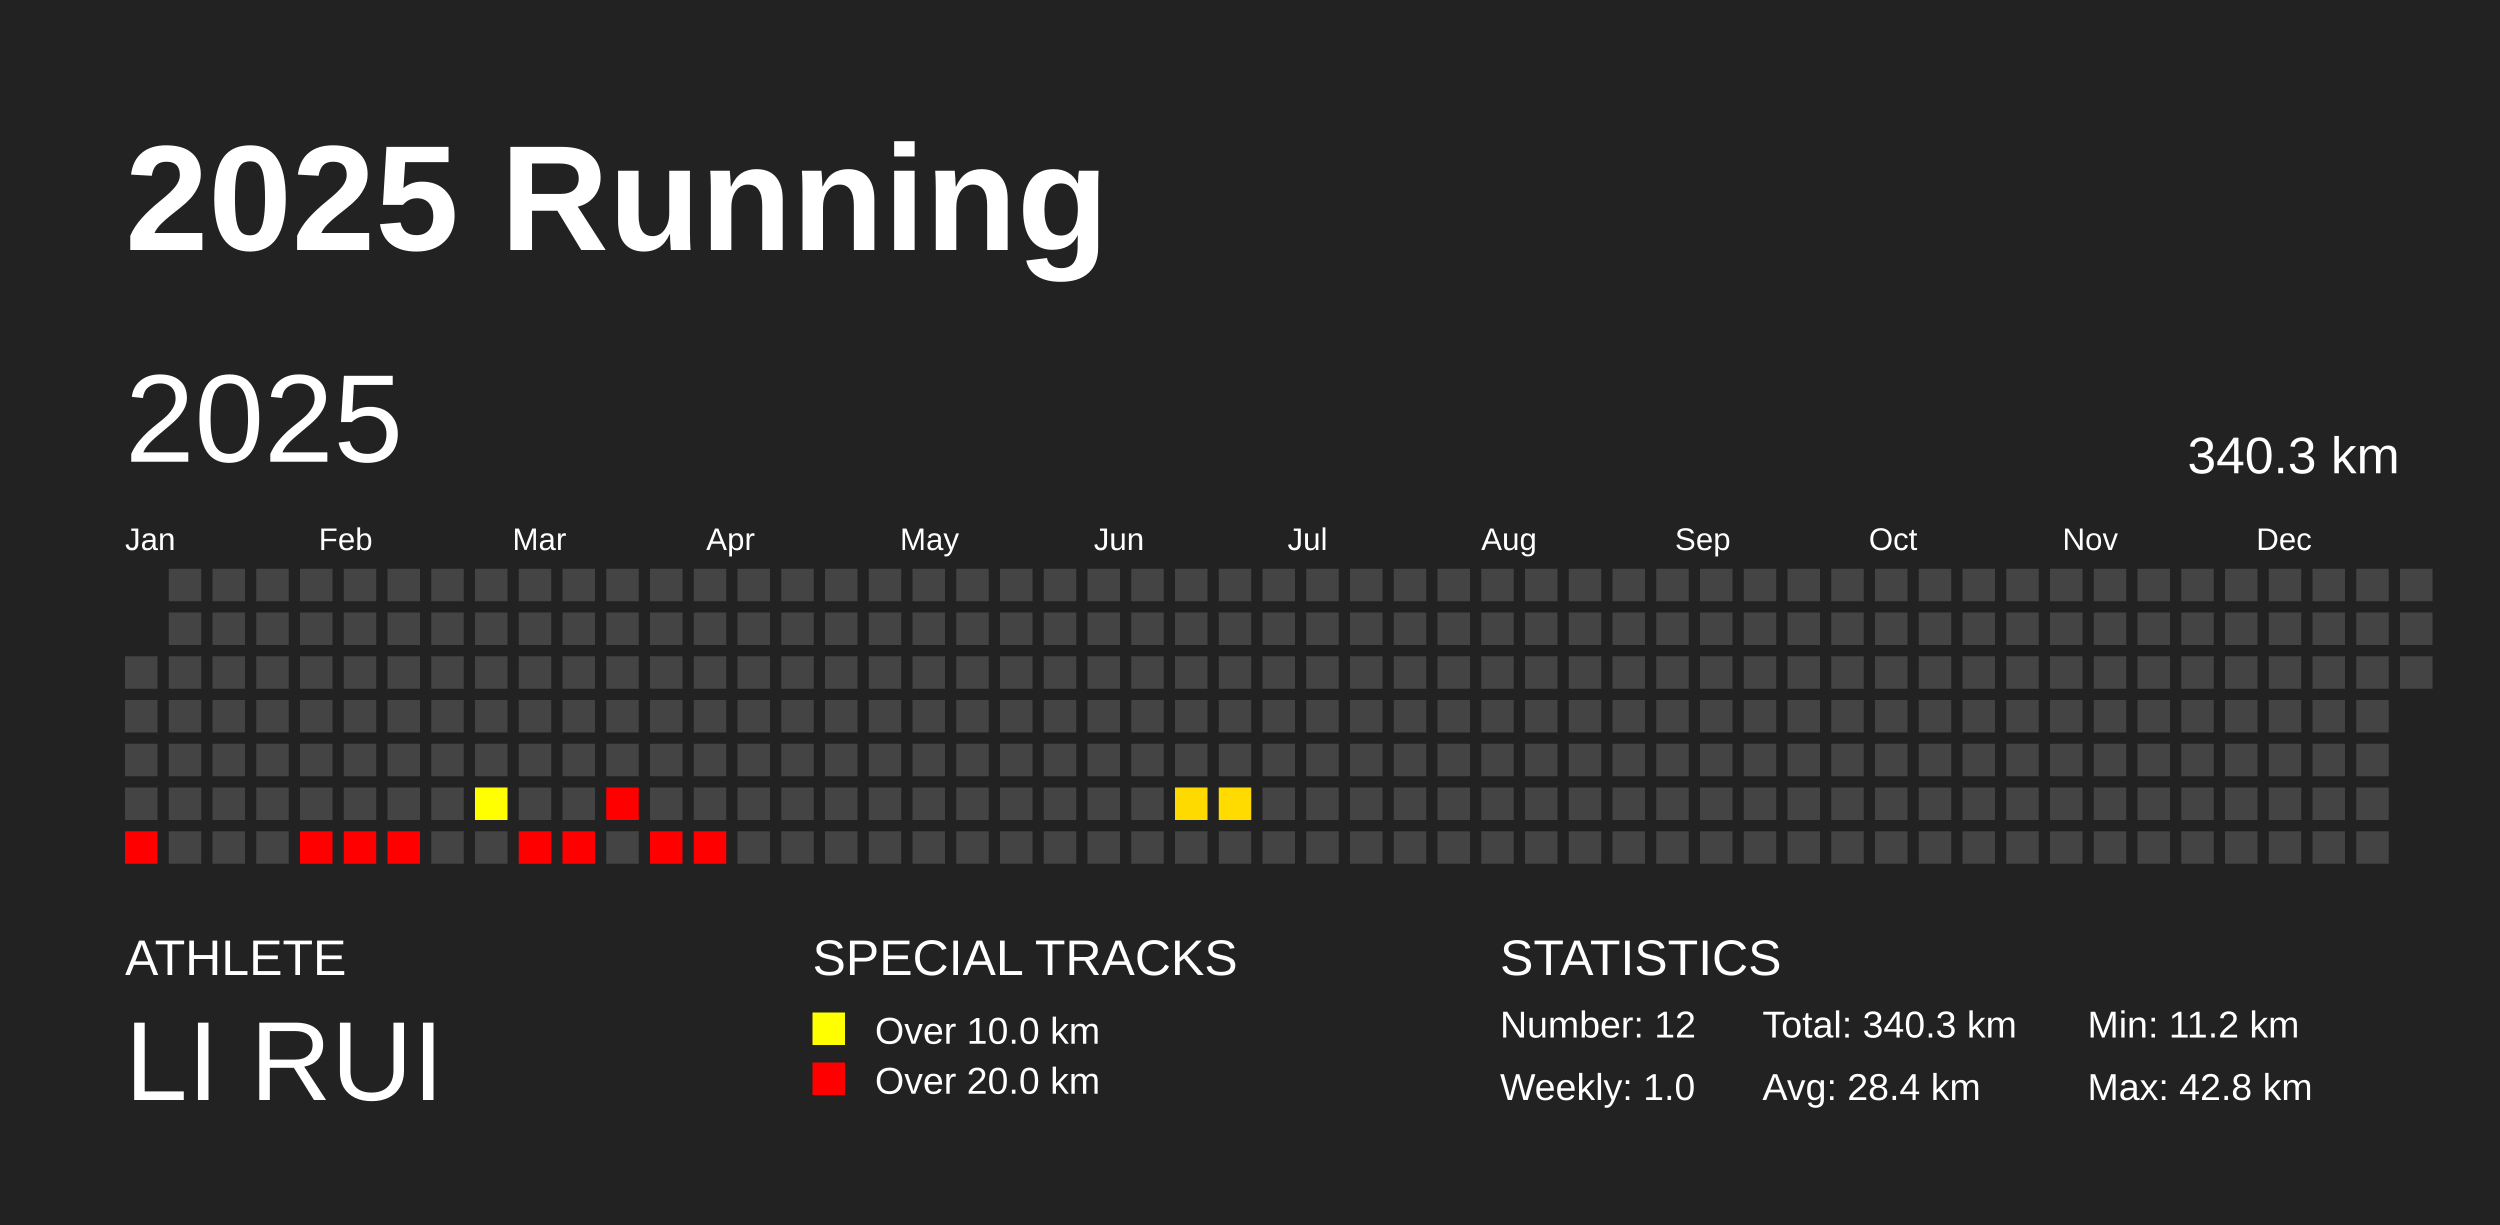
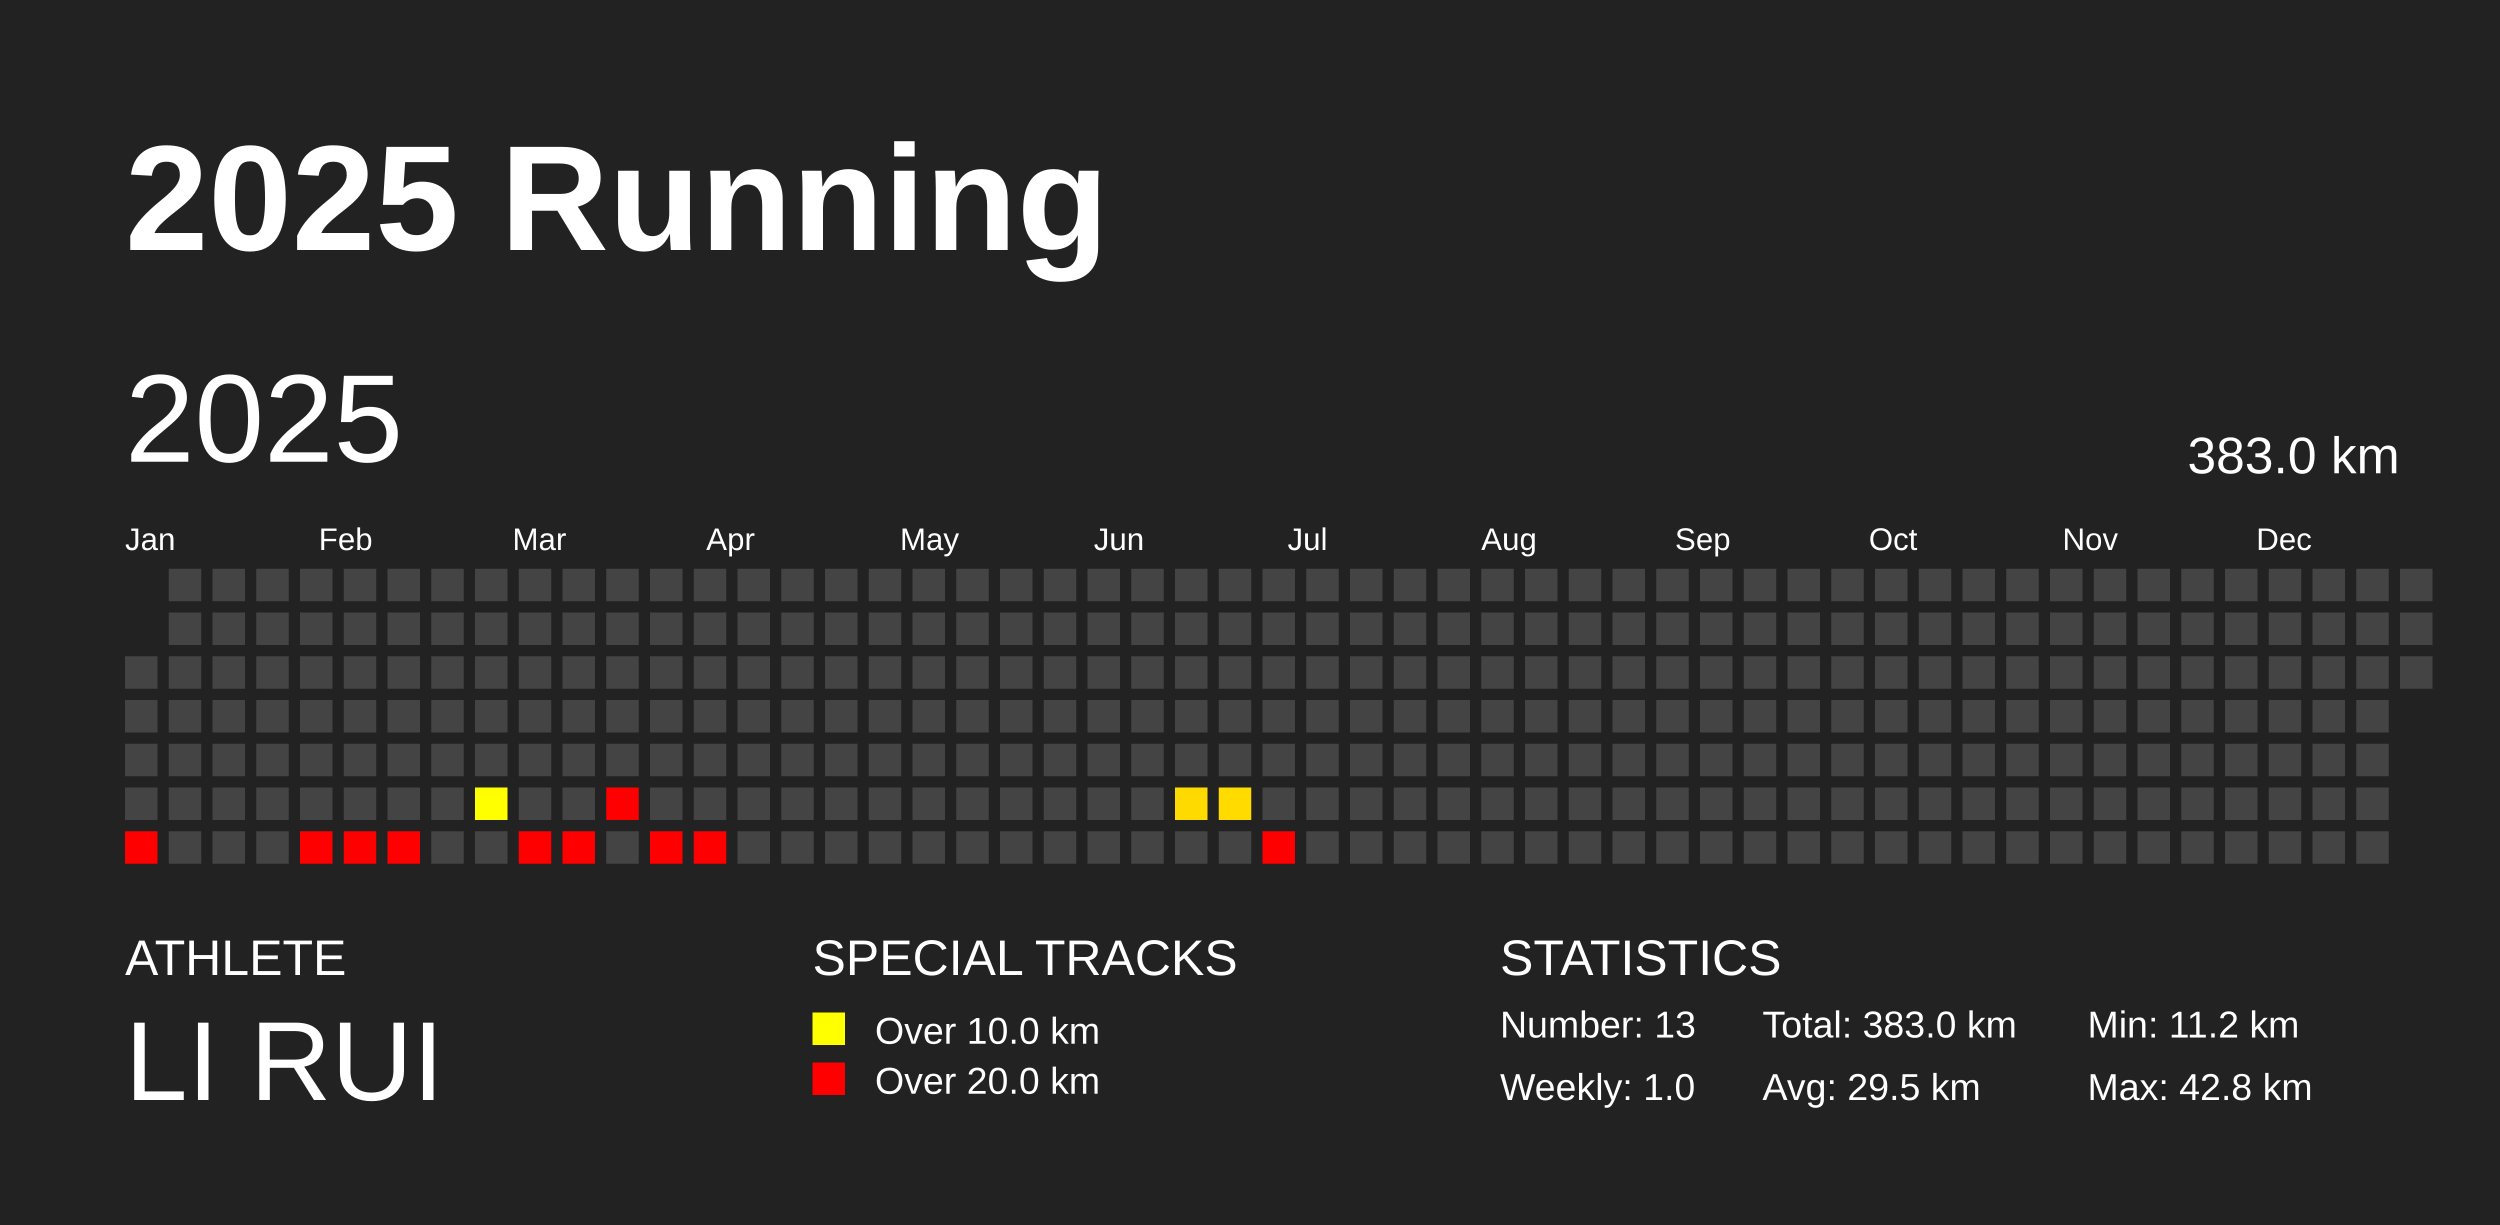
<svg xmlns="http://www.w3.org/2000/svg" baseProfile="full" height="98mm" version="1.1" viewBox="0,0,200,98" width="200mm">
  <defs />
  <rect fill="#222222" height="98" width="200" x="0" y="0" />
  <text fill="#FFFFFF" style="font-size:12px; font-family:Arial; font-weight:bold;" x="10" y="20">2025 Running</text>
  <text fill="#FFFFFF" style="font-size:4px; font-family:Arial" x="10" y="78">ATHLETE</text>
  <text fill="#FFFFFF" style="font-size:9px; font-family:Arial" x="10" y="88">LI RUI</text>
  <text fill="#FFFFFF" style="font-size:4px; font-family:Arial" x="65" y="78">SPECIAL TRACKS</text>
  <rect fill="yellow" height="2.6" width="2.6" x="65" y="81" />
  <text fill="#FFFFFF" style="font-size:3px; font-family:Arial" x="70" y="83.5">Over 10.0 km</text>
  <rect fill="red" height="2.6" width="2.6" x="65" y="85" />
  <text fill="#FFFFFF" style="font-size:3px; font-family:Arial" x="70" y="87.5">Over 20.0 km</text>
  <text fill="#FFFFFF" style="font-size:4px; font-family:Arial" x="120" y="78">STATISTICS</text>
-   <text fill="#FFFFFF" style="font-size:3px; font-family:Arial" x="120" y="83">Number: 12</text>
+   <text fill="#FFFFFF" style="font-size:3px; font-family:Arial" x="120" y="83">Number: 13</text>
  <text fill="#FFFFFF" style="font-size:3px; font-family:Arial" x="120" y="88">Weekly: 1.0</text>
-   <text fill="#FFFFFF" style="font-size:3px; font-family:Arial" x="141" y="83">Total: 340.3 km</text>
-   <text fill="#FFFFFF" style="font-size:3px; font-family:Arial" x="141" y="88">Avg: 28.4 km</text>
+   <text fill="#FFFFFF" style="font-size:3px; font-family:Arial" x="141" y="83">Total: 383.0 km</text>
+   <text fill="#FFFFFF" style="font-size:3px; font-family:Arial" x="141" y="88">Avg: 29.5 km</text>
  <text fill="#FFFFFF" style="font-size:3px; font-family:Arial" x="167" y="83">Min: 11.2 km</text>
  <text fill="#FFFFFF" style="font-size:3px; font-family:Arial" x="167" y="88">Max: 42.8 km</text>
  <text dominant-baseline="hanging" fill="#FFFFFF" style="font-size:10.0px; font-family:Arial;" x="10" y="30">2025</text>
-   <text dominant-baseline="hanging" fill="#FFFFFF" style="font-size:4.125px; font-family:Arial;" x="175" y="35">340.3 km</text>
+   <text dominant-baseline="hanging" fill="#FFFFFF" style="font-size:4.125px; font-family:Arial;" x="175" y="35">383.0 km</text>
  <text fill="#FFFFFF" style="font-size:2.5px; font-family:Arial" x="10.0" y="44">Jan</text>
  <text fill="#FFFFFF" style="font-size:2.5px; font-family:Arial" x="25.5" y="44">Feb</text>
  <text fill="#FFFFFF" style="font-size:2.5px; font-family:Arial" x="41.0" y="44">Mar</text>
  <text fill="#FFFFFF" style="font-size:2.5px; font-family:Arial" x="56.5" y="44">Apr</text>
  <text fill="#FFFFFF" style="font-size:2.5px; font-family:Arial" x="72.0" y="44">May</text>
  <text fill="#FFFFFF" style="font-size:2.5px; font-family:Arial" x="87.5" y="44">Jun</text>
  <text fill="#FFFFFF" style="font-size:2.5px; font-family:Arial" x="103.0" y="44">Jul</text>
  <text fill="#FFFFFF" style="font-size:2.5px; font-family:Arial" x="118.5" y="44">Aug</text>
  <text fill="#FFFFFF" style="font-size:2.5px; font-family:Arial" x="134.0" y="44">Sep</text>
  <text fill="#FFFFFF" style="font-size:2.5px; font-family:Arial" x="149.5" y="44">Oct</text>
  <text fill="#FFFFFF" style="font-size:2.5px; font-family:Arial" x="165.0" y="44">Nov</text>
  <text fill="#FFFFFF" style="font-size:2.5px; font-family:Arial" x="180.5" y="44">Dec</text>
  <rect fill="#444444" height="2.6" width="2.6" x="10.0" y="52.5" />
  <rect fill="#444444" height="2.6" width="2.6" x="10.0" y="56.0" />
  <rect fill="#444444" height="2.6" width="2.6" x="10.0" y="59.5" />
  <rect fill="#444444" height="2.6" width="2.6" x="10.0" y="63.0" />
  <rect fill="red" height="2.6" width="2.6" x="10.0" y="66.5" />
  <rect fill="#444444" height="2.6" width="2.6" x="13.5" y="45.5" />
  <rect fill="#444444" height="2.6" width="2.6" x="13.5" y="49.0" />
  <rect fill="#444444" height="2.6" width="2.6" x="13.5" y="52.5" />
  <rect fill="#444444" height="2.6" width="2.6" x="13.5" y="56.0" />
  <rect fill="#444444" height="2.6" width="2.6" x="13.5" y="59.5" />
  <rect fill="#444444" height="2.6" width="2.6" x="13.5" y="63.0" />
  <rect fill="#444444" height="2.6" width="2.6" x="13.5" y="66.5" />
  <rect fill="#444444" height="2.6" width="2.6" x="17.0" y="45.5" />
  <rect fill="#444444" height="2.6" width="2.6" x="17.0" y="49.0" />
  <rect fill="#444444" height="2.6" width="2.6" x="17.0" y="52.5" />
  <rect fill="#444444" height="2.6" width="2.6" x="17.0" y="56.0" />
  <rect fill="#444444" height="2.6" width="2.6" x="17.0" y="59.5" />
  <rect fill="#444444" height="2.6" width="2.6" x="17.0" y="63.0" />
  <rect fill="#444444" height="2.6" width="2.6" x="17.0" y="66.5" />
  <rect fill="#444444" height="2.6" width="2.6" x="20.5" y="45.5" />
  <rect fill="#444444" height="2.6" width="2.6" x="20.5" y="49.0" />
  <rect fill="#444444" height="2.6" width="2.6" x="20.5" y="52.5" />
  <rect fill="#444444" height="2.6" width="2.6" x="20.5" y="56.0" />
  <rect fill="#444444" height="2.6" width="2.6" x="20.5" y="59.5" />
  <rect fill="#444444" height="2.6" width="2.6" x="20.5" y="63.0" />
  <rect fill="#444444" height="2.6" width="2.6" x="20.5" y="66.5" />
  <rect fill="#444444" height="2.6" width="2.6" x="24.0" y="45.5" />
  <rect fill="#444444" height="2.6" width="2.6" x="24.0" y="49.0" />
  <rect fill="#444444" height="2.6" width="2.6" x="24.0" y="52.5" />
  <rect fill="#444444" height="2.6" width="2.6" x="24.0" y="56.0" />
  <rect fill="#444444" height="2.6" width="2.6" x="24.0" y="59.5" />
  <rect fill="#444444" height="2.6" width="2.6" x="24.0" y="63.0" />
  <rect fill="red" height="2.6" width="2.6" x="24.0" y="66.5" />
  <rect fill="#444444" height="2.6" width="2.6" x="27.5" y="45.5" />
  <rect fill="#444444" height="2.6" width="2.6" x="27.5" y="49.0" />
  <rect fill="#444444" height="2.6" width="2.6" x="27.5" y="52.5" />
  <rect fill="#444444" height="2.6" width="2.6" x="27.5" y="56.0" />
  <rect fill="#444444" height="2.6" width="2.6" x="27.5" y="59.5" />
  <rect fill="#444444" height="2.6" width="2.6" x="27.5" y="63.0" />
  <rect fill="red" height="2.6" width="2.6" x="27.5" y="66.5" />
  <rect fill="#444444" height="2.6" width="2.6" x="31.0" y="45.5" />
  <rect fill="#444444" height="2.6" width="2.6" x="31.0" y="49.0" />
  <rect fill="#444444" height="2.6" width="2.6" x="31.0" y="52.5" />
  <rect fill="#444444" height="2.6" width="2.6" x="31.0" y="56.0" />
  <rect fill="#444444" height="2.6" width="2.6" x="31.0" y="59.5" />
  <rect fill="#444444" height="2.6" width="2.6" x="31.0" y="63.0" />
  <rect fill="red" height="2.6" width="2.6" x="31.0" y="66.5" />
  <rect fill="#444444" height="2.6" width="2.6" x="34.5" y="45.5" />
  <rect fill="#444444" height="2.6" width="2.6" x="34.5" y="49.0" />
  <rect fill="#444444" height="2.6" width="2.6" x="34.5" y="52.5" />
  <rect fill="#444444" height="2.6" width="2.6" x="34.5" y="56.0" />
  <rect fill="#444444" height="2.6" width="2.6" x="34.5" y="59.5" />
  <rect fill="#444444" height="2.6" width="2.6" x="34.5" y="63.0" />
  <rect fill="#444444" height="2.6" width="2.6" x="34.5" y="66.5" />
  <rect fill="#444444" height="2.6" width="2.6" x="38.0" y="45.5" />
  <rect fill="#444444" height="2.6" width="2.6" x="38.0" y="49.0" />
  <rect fill="#444444" height="2.6" width="2.6" x="38.0" y="52.5" />
  <rect fill="#444444" height="2.6" width="2.6" x="38.0" y="56.0" />
  <rect fill="#444444" height="2.6" width="2.6" x="38.0" y="59.5" />
  <rect fill="#ffff00" height="2.6" width="2.6" x="38.0" y="63.0" />
  <rect fill="#444444" height="2.6" width="2.6" x="38.0" y="66.5" />
  <rect fill="#444444" height="2.6" width="2.6" x="41.5" y="45.5" />
  <rect fill="#444444" height="2.6" width="2.6" x="41.5" y="49.0" />
  <rect fill="#444444" height="2.6" width="2.6" x="41.5" y="52.5" />
  <rect fill="#444444" height="2.6" width="2.6" x="41.5" y="56.0" />
  <rect fill="#444444" height="2.6" width="2.6" x="41.5" y="59.5" />
  <rect fill="#444444" height="2.6" width="2.6" x="41.5" y="63.0" />
  <rect fill="red" height="2.6" width="2.6" x="41.5" y="66.5" />
  <rect fill="#444444" height="2.6" width="2.6" x="45.0" y="45.5" />
  <rect fill="#444444" height="2.6" width="2.6" x="45.0" y="49.0" />
  <rect fill="#444444" height="2.6" width="2.6" x="45.0" y="52.5" />
  <rect fill="#444444" height="2.6" width="2.6" x="45.0" y="56.0" />
  <rect fill="#444444" height="2.6" width="2.6" x="45.0" y="59.5" />
  <rect fill="#444444" height="2.6" width="2.6" x="45.0" y="63.0" />
  <rect fill="red" height="2.6" width="2.6" x="45.0" y="66.5" />
  <rect fill="#444444" height="2.6" width="2.6" x="48.5" y="45.5" />
  <rect fill="#444444" height="2.6" width="2.6" x="48.5" y="49.0" />
  <rect fill="#444444" height="2.6" width="2.6" x="48.5" y="52.5" />
  <rect fill="#444444" height="2.6" width="2.6" x="48.5" y="56.0" />
  <rect fill="#444444" height="2.6" width="2.6" x="48.5" y="59.5" />
  <rect fill="red" height="2.6" width="2.6" x="48.5" y="63.0" />
  <rect fill="#444444" height="2.6" width="2.6" x="48.5" y="66.5" />
  <rect fill="#444444" height="2.6" width="2.6" x="52.0" y="45.5" />
  <rect fill="#444444" height="2.6" width="2.6" x="52.0" y="49.0" />
  <rect fill="#444444" height="2.6" width="2.6" x="52.0" y="52.5" />
  <rect fill="#444444" height="2.6" width="2.6" x="52.0" y="56.0" />
  <rect fill="#444444" height="2.6" width="2.6" x="52.0" y="59.5" />
  <rect fill="#444444" height="2.6" width="2.6" x="52.0" y="63.0" />
  <rect fill="red" height="2.6" width="2.6" x="52.0" y="66.5" />
  <rect fill="#444444" height="2.6" width="2.6" x="55.5" y="45.5" />
  <rect fill="#444444" height="2.6" width="2.6" x="55.5" y="49.0" />
  <rect fill="#444444" height="2.6" width="2.6" x="55.5" y="52.5" />
  <rect fill="#444444" height="2.6" width="2.6" x="55.5" y="56.0" />
  <rect fill="#444444" height="2.6" width="2.6" x="55.5" y="59.5" />
  <rect fill="#444444" height="2.6" width="2.6" x="55.5" y="63.0" />
  <rect fill="red" height="2.6" width="2.6" x="55.5" y="66.5" />
  <rect fill="#444444" height="2.6" width="2.6" x="59.0" y="45.5" />
  <rect fill="#444444" height="2.6" width="2.6" x="59.0" y="49.0" />
  <rect fill="#444444" height="2.6" width="2.6" x="59.0" y="52.5" />
  <rect fill="#444444" height="2.6" width="2.6" x="59.0" y="56.0" />
  <rect fill="#444444" height="2.6" width="2.6" x="59.0" y="59.5" />
  <rect fill="#444444" height="2.6" width="2.6" x="59.0" y="63.0" />
  <rect fill="#444444" height="2.6" width="2.6" x="59.0" y="66.5" />
  <rect fill="#444444" height="2.6" width="2.6" x="62.5" y="45.5" />
  <rect fill="#444444" height="2.6" width="2.6" x="62.5" y="49.0" />
  <rect fill="#444444" height="2.6" width="2.6" x="62.5" y="52.5" />
  <rect fill="#444444" height="2.6" width="2.6" x="62.5" y="56.0" />
  <rect fill="#444444" height="2.6" width="2.6" x="62.5" y="59.5" />
  <rect fill="#444444" height="2.6" width="2.6" x="62.5" y="63.0" />
  <rect fill="#444444" height="2.6" width="2.6" x="62.5" y="66.5" />
  <rect fill="#444444" height="2.6" width="2.6" x="66.0" y="45.5" />
  <rect fill="#444444" height="2.6" width="2.6" x="66.0" y="49.0" />
  <rect fill="#444444" height="2.6" width="2.6" x="66.0" y="52.5" />
  <rect fill="#444444" height="2.6" width="2.6" x="66.0" y="56.0" />
  <rect fill="#444444" height="2.6" width="2.6" x="66.0" y="59.5" />
  <rect fill="#444444" height="2.6" width="2.6" x="66.0" y="63.0" />
  <rect fill="#444444" height="2.6" width="2.6" x="66.0" y="66.5" />
  <rect fill="#444444" height="2.6" width="2.6" x="69.5" y="45.5" />
  <rect fill="#444444" height="2.6" width="2.6" x="69.5" y="49.0" />
  <rect fill="#444444" height="2.6" width="2.6" x="69.5" y="52.5" />
  <rect fill="#444444" height="2.6" width="2.6" x="69.5" y="56.0" />
  <rect fill="#444444" height="2.6" width="2.6" x="69.5" y="59.5" />
  <rect fill="#444444" height="2.6" width="2.6" x="69.5" y="63.0" />
  <rect fill="#444444" height="2.6" width="2.6" x="69.5" y="66.5" />
  <rect fill="#444444" height="2.6" width="2.6" x="73.0" y="45.5" />
  <rect fill="#444444" height="2.6" width="2.6" x="73.0" y="49.0" />
  <rect fill="#444444" height="2.6" width="2.6" x="73.0" y="52.5" />
  <rect fill="#444444" height="2.6" width="2.6" x="73.0" y="56.0" />
  <rect fill="#444444" height="2.6" width="2.6" x="73.0" y="59.5" />
  <rect fill="#444444" height="2.6" width="2.6" x="73.0" y="63.0" />
  <rect fill="#444444" height="2.6" width="2.6" x="73.0" y="66.5" />
  <rect fill="#444444" height="2.6" width="2.6" x="76.5" y="45.5" />
  <rect fill="#444444" height="2.6" width="2.6" x="76.5" y="49.0" />
  <rect fill="#444444" height="2.6" width="2.6" x="76.5" y="52.5" />
  <rect fill="#444444" height="2.6" width="2.6" x="76.5" y="56.0" />
  <rect fill="#444444" height="2.6" width="2.6" x="76.5" y="59.5" />
  <rect fill="#444444" height="2.6" width="2.6" x="76.5" y="63.0" />
  <rect fill="#444444" height="2.6" width="2.6" x="76.5" y="66.5" />
  <rect fill="#444444" height="2.6" width="2.6" x="80.0" y="45.5" />
  <rect fill="#444444" height="2.6" width="2.6" x="80.0" y="49.0" />
  <rect fill="#444444" height="2.6" width="2.6" x="80.0" y="52.5" />
  <rect fill="#444444" height="2.6" width="2.6" x="80.0" y="56.0" />
  <rect fill="#444444" height="2.6" width="2.6" x="80.0" y="59.5" />
  <rect fill="#444444" height="2.6" width="2.6" x="80.0" y="63.0" />
  <rect fill="#444444" height="2.6" width="2.6" x="80.0" y="66.5" />
  <rect fill="#444444" height="2.6" width="2.6" x="83.5" y="45.5" />
  <rect fill="#444444" height="2.6" width="2.6" x="83.5" y="49.0" />
  <rect fill="#444444" height="2.6" width="2.6" x="83.5" y="52.5" />
  <rect fill="#444444" height="2.6" width="2.6" x="83.5" y="56.0" />
  <rect fill="#444444" height="2.6" width="2.6" x="83.5" y="59.5" />
  <rect fill="#444444" height="2.6" width="2.6" x="83.5" y="63.0" />
  <rect fill="#444444" height="2.6" width="2.6" x="83.5" y="66.5" />
  <rect fill="#444444" height="2.6" width="2.6" x="87.0" y="45.5" />
  <rect fill="#444444" height="2.6" width="2.6" x="87.0" y="49.0" />
  <rect fill="#444444" height="2.6" width="2.6" x="87.0" y="52.5" />
  <rect fill="#444444" height="2.6" width="2.6" x="87.0" y="56.0" />
  <rect fill="#444444" height="2.6" width="2.6" x="87.0" y="59.5" />
  <rect fill="#444444" height="2.6" width="2.6" x="87.0" y="63.0" />
  <rect fill="#444444" height="2.6" width="2.6" x="87.0" y="66.5" />
  <rect fill="#444444" height="2.6" width="2.6" x="90.5" y="45.5" />
  <rect fill="#444444" height="2.6" width="2.6" x="90.5" y="49.0" />
  <rect fill="#444444" height="2.6" width="2.6" x="90.5" y="52.5" />
  <rect fill="#444444" height="2.6" width="2.6" x="90.5" y="56.0" />
  <rect fill="#444444" height="2.6" width="2.6" x="90.5" y="59.5" />
  <rect fill="#444444" height="2.6" width="2.6" x="90.5" y="63.0" />
  <rect fill="#444444" height="2.6" width="2.6" x="90.5" y="66.5" />
  <rect fill="#444444" height="2.6" width="2.6" x="94.0" y="45.5" />
  <rect fill="#444444" height="2.6" width="2.6" x="94.0" y="49.0" />
  <rect fill="#444444" height="2.6" width="2.6" x="94.0" y="52.5" />
  <rect fill="#444444" height="2.6" width="2.6" x="94.0" y="56.0" />
  <rect fill="#444444" height="2.6" width="2.6" x="94.0" y="59.5" />
  <rect fill="#ffda00" height="2.6" width="2.6" x="94.0" y="63.0" />
  <rect fill="#444444" height="2.6" width="2.6" x="94.0" y="66.5" />
  <rect fill="#444444" height="2.6" width="2.6" x="97.5" y="45.5" />
  <rect fill="#444444" height="2.6" width="2.6" x="97.5" y="49.0" />
  <rect fill="#444444" height="2.6" width="2.6" x="97.5" y="52.5" />
  <rect fill="#444444" height="2.6" width="2.6" x="97.5" y="56.0" />
  <rect fill="#444444" height="2.6" width="2.6" x="97.5" y="59.5" />
  <rect fill="#ffdb00" height="2.6" width="2.6" x="97.5" y="63.0" />
  <rect fill="#444444" height="2.6" width="2.6" x="97.5" y="66.5" />
  <rect fill="#444444" height="2.6" width="2.6" x="101.0" y="45.5" />
  <rect fill="#444444" height="2.6" width="2.6" x="101.0" y="49.0" />
  <rect fill="#444444" height="2.6" width="2.6" x="101.0" y="52.5" />
  <rect fill="#444444" height="2.6" width="2.6" x="101.0" y="56.0" />
  <rect fill="#444444" height="2.6" width="2.6" x="101.0" y="59.5" />
  <rect fill="#444444" height="2.6" width="2.6" x="101.0" y="63.0" />
-   <rect fill="#444444" height="2.6" width="2.6" x="101.0" y="66.5" />
+   <rect fill="red" height="2.6" width="2.6" x="101.0" y="66.5" />
  <rect fill="#444444" height="2.6" width="2.6" x="104.5" y="45.5" />
  <rect fill="#444444" height="2.6" width="2.6" x="104.5" y="49.0" />
  <rect fill="#444444" height="2.6" width="2.6" x="104.5" y="52.5" />
  <rect fill="#444444" height="2.6" width="2.6" x="104.5" y="56.0" />
  <rect fill="#444444" height="2.6" width="2.6" x="104.5" y="59.5" />
  <rect fill="#444444" height="2.6" width="2.6" x="104.5" y="63.0" />
  <rect fill="#444444" height="2.6" width="2.6" x="104.5" y="66.5" />
  <rect fill="#444444" height="2.6" width="2.6" x="108.0" y="45.5" />
  <rect fill="#444444" height="2.6" width="2.6" x="108.0" y="49.0" />
  <rect fill="#444444" height="2.6" width="2.6" x="108.0" y="52.5" />
  <rect fill="#444444" height="2.6" width="2.6" x="108.0" y="56.0" />
  <rect fill="#444444" height="2.6" width="2.6" x="108.0" y="59.5" />
  <rect fill="#444444" height="2.6" width="2.6" x="108.0" y="63.0" />
  <rect fill="#444444" height="2.6" width="2.6" x="108.0" y="66.5" />
  <rect fill="#444444" height="2.6" width="2.6" x="111.5" y="45.5" />
  <rect fill="#444444" height="2.6" width="2.6" x="111.5" y="49.0" />
  <rect fill="#444444" height="2.6" width="2.6" x="111.5" y="52.5" />
  <rect fill="#444444" height="2.6" width="2.6" x="111.5" y="56.0" />
  <rect fill="#444444" height="2.6" width="2.6" x="111.5" y="59.5" />
  <rect fill="#444444" height="2.6" width="2.6" x="111.5" y="63.0" />
  <rect fill="#444444" height="2.6" width="2.6" x="111.5" y="66.5" />
  <rect fill="#444444" height="2.6" width="2.6" x="115.0" y="45.5" />
  <rect fill="#444444" height="2.6" width="2.6" x="115.0" y="49.0" />
  <rect fill="#444444" height="2.6" width="2.6" x="115.0" y="52.5" />
  <rect fill="#444444" height="2.6" width="2.6" x="115.0" y="56.0" />
  <rect fill="#444444" height="2.6" width="2.6" x="115.0" y="59.5" />
  <rect fill="#444444" height="2.6" width="2.6" x="115.0" y="63.0" />
  <rect fill="#444444" height="2.6" width="2.6" x="115.0" y="66.5" />
  <rect fill="#444444" height="2.6" width="2.6" x="118.5" y="45.5" />
  <rect fill="#444444" height="2.6" width="2.6" x="118.5" y="49.0" />
  <rect fill="#444444" height="2.6" width="2.6" x="118.5" y="52.5" />
  <rect fill="#444444" height="2.6" width="2.6" x="118.5" y="56.0" />
  <rect fill="#444444" height="2.6" width="2.6" x="118.5" y="59.5" />
  <rect fill="#444444" height="2.6" width="2.6" x="118.5" y="63.0" />
  <rect fill="#444444" height="2.6" width="2.6" x="118.5" y="66.5" />
  <rect fill="#444444" height="2.6" width="2.6" x="122.0" y="45.5" />
  <rect fill="#444444" height="2.6" width="2.6" x="122.0" y="49.0" />
  <rect fill="#444444" height="2.6" width="2.6" x="122.0" y="52.5" />
  <rect fill="#444444" height="2.6" width="2.6" x="122.0" y="56.0" />
  <rect fill="#444444" height="2.6" width="2.6" x="122.0" y="59.5" />
  <rect fill="#444444" height="2.6" width="2.6" x="122.0" y="63.0" />
  <rect fill="#444444" height="2.6" width="2.6" x="122.0" y="66.5" />
  <rect fill="#444444" height="2.6" width="2.6" x="125.5" y="45.5" />
  <rect fill="#444444" height="2.6" width="2.6" x="125.5" y="49.0" />
  <rect fill="#444444" height="2.6" width="2.6" x="125.5" y="52.5" />
  <rect fill="#444444" height="2.6" width="2.6" x="125.5" y="56.0" />
  <rect fill="#444444" height="2.6" width="2.6" x="125.5" y="59.5" />
  <rect fill="#444444" height="2.6" width="2.6" x="125.5" y="63.0" />
  <rect fill="#444444" height="2.6" width="2.6" x="125.5" y="66.5" />
  <rect fill="#444444" height="2.6" width="2.6" x="129.0" y="45.5" />
  <rect fill="#444444" height="2.6" width="2.6" x="129.0" y="49.0" />
  <rect fill="#444444" height="2.6" width="2.6" x="129.0" y="52.5" />
  <rect fill="#444444" height="2.6" width="2.6" x="129.0" y="56.0" />
  <rect fill="#444444" height="2.6" width="2.6" x="129.0" y="59.5" />
  <rect fill="#444444" height="2.6" width="2.6" x="129.0" y="63.0" />
  <rect fill="#444444" height="2.6" width="2.6" x="129.0" y="66.5" />
  <rect fill="#444444" height="2.6" width="2.6" x="132.5" y="45.5" />
  <rect fill="#444444" height="2.6" width="2.6" x="132.5" y="49.0" />
  <rect fill="#444444" height="2.6" width="2.6" x="132.5" y="52.5" />
  <rect fill="#444444" height="2.6" width="2.6" x="132.5" y="56.0" />
  <rect fill="#444444" height="2.6" width="2.6" x="132.5" y="59.5" />
  <rect fill="#444444" height="2.6" width="2.6" x="132.5" y="63.0" />
  <rect fill="#444444" height="2.6" width="2.6" x="132.5" y="66.5" />
  <rect fill="#444444" height="2.6" width="2.6" x="136.0" y="45.5" />
  <rect fill="#444444" height="2.6" width="2.6" x="136.0" y="49.0" />
  <rect fill="#444444" height="2.6" width="2.6" x="136.0" y="52.5" />
  <rect fill="#444444" height="2.6" width="2.6" x="136.0" y="56.0" />
  <rect fill="#444444" height="2.6" width="2.6" x="136.0" y="59.5" />
  <rect fill="#444444" height="2.6" width="2.6" x="136.0" y="63.0" />
  <rect fill="#444444" height="2.6" width="2.6" x="136.0" y="66.5" />
  <rect fill="#444444" height="2.6" width="2.6" x="139.5" y="45.5" />
  <rect fill="#444444" height="2.6" width="2.6" x="139.5" y="49.0" />
  <rect fill="#444444" height="2.6" width="2.6" x="139.5" y="52.5" />
  <rect fill="#444444" height="2.6" width="2.6" x="139.5" y="56.0" />
  <rect fill="#444444" height="2.6" width="2.6" x="139.5" y="59.5" />
  <rect fill="#444444" height="2.6" width="2.6" x="139.5" y="63.0" />
  <rect fill="#444444" height="2.6" width="2.6" x="139.5" y="66.5" />
  <rect fill="#444444" height="2.6" width="2.6" x="143.0" y="45.5" />
  <rect fill="#444444" height="2.6" width="2.6" x="143.0" y="49.0" />
  <rect fill="#444444" height="2.6" width="2.6" x="143.0" y="52.5" />
  <rect fill="#444444" height="2.6" width="2.6" x="143.0" y="56.0" />
  <rect fill="#444444" height="2.6" width="2.6" x="143.0" y="59.5" />
  <rect fill="#444444" height="2.6" width="2.6" x="143.0" y="63.0" />
  <rect fill="#444444" height="2.6" width="2.6" x="143.0" y="66.5" />
  <rect fill="#444444" height="2.6" width="2.6" x="146.5" y="45.5" />
  <rect fill="#444444" height="2.6" width="2.6" x="146.5" y="49.0" />
  <rect fill="#444444" height="2.6" width="2.6" x="146.5" y="52.5" />
  <rect fill="#444444" height="2.6" width="2.6" x="146.5" y="56.0" />
  <rect fill="#444444" height="2.6" width="2.6" x="146.5" y="59.5" />
  <rect fill="#444444" height="2.6" width="2.6" x="146.5" y="63.0" />
  <rect fill="#444444" height="2.6" width="2.6" x="146.5" y="66.5" />
  <rect fill="#444444" height="2.6" width="2.6" x="150.0" y="45.5" />
  <rect fill="#444444" height="2.6" width="2.6" x="150.0" y="49.0" />
  <rect fill="#444444" height="2.6" width="2.6" x="150.0" y="52.5" />
  <rect fill="#444444" height="2.6" width="2.6" x="150.0" y="56.0" />
  <rect fill="#444444" height="2.6" width="2.6" x="150.0" y="59.5" />
  <rect fill="#444444" height="2.6" width="2.6" x="150.0" y="63.0" />
  <rect fill="#444444" height="2.6" width="2.6" x="150.0" y="66.5" />
  <rect fill="#444444" height="2.6" width="2.6" x="153.5" y="45.5" />
  <rect fill="#444444" height="2.6" width="2.6" x="153.5" y="49.0" />
  <rect fill="#444444" height="2.6" width="2.6" x="153.5" y="52.5" />
  <rect fill="#444444" height="2.6" width="2.6" x="153.5" y="56.0" />
  <rect fill="#444444" height="2.6" width="2.6" x="153.5" y="59.5" />
  <rect fill="#444444" height="2.6" width="2.6" x="153.5" y="63.0" />
  <rect fill="#444444" height="2.6" width="2.6" x="153.5" y="66.5" />
  <rect fill="#444444" height="2.6" width="2.6" x="157.0" y="45.5" />
  <rect fill="#444444" height="2.6" width="2.6" x="157.0" y="49.0" />
  <rect fill="#444444" height="2.6" width="2.6" x="157.0" y="52.5" />
  <rect fill="#444444" height="2.6" width="2.6" x="157.0" y="56.0" />
  <rect fill="#444444" height="2.6" width="2.6" x="157.0" y="59.5" />
  <rect fill="#444444" height="2.6" width="2.6" x="157.0" y="63.0" />
  <rect fill="#444444" height="2.6" width="2.6" x="157.0" y="66.5" />
  <rect fill="#444444" height="2.6" width="2.6" x="160.5" y="45.5" />
  <rect fill="#444444" height="2.6" width="2.6" x="160.5" y="49.0" />
  <rect fill="#444444" height="2.6" width="2.6" x="160.5" y="52.5" />
  <rect fill="#444444" height="2.6" width="2.6" x="160.5" y="56.0" />
  <rect fill="#444444" height="2.6" width="2.6" x="160.5" y="59.5" />
  <rect fill="#444444" height="2.6" width="2.6" x="160.5" y="63.0" />
  <rect fill="#444444" height="2.6" width="2.6" x="160.5" y="66.5" />
  <rect fill="#444444" height="2.6" width="2.6" x="164.0" y="45.5" />
  <rect fill="#444444" height="2.6" width="2.6" x="164.0" y="49.0" />
  <rect fill="#444444" height="2.6" width="2.6" x="164.0" y="52.5" />
  <rect fill="#444444" height="2.6" width="2.6" x="164.0" y="56.0" />
  <rect fill="#444444" height="2.6" width="2.6" x="164.0" y="59.5" />
  <rect fill="#444444" height="2.6" width="2.6" x="164.0" y="63.0" />
  <rect fill="#444444" height="2.6" width="2.6" x="164.0" y="66.5" />
  <rect fill="#444444" height="2.6" width="2.6" x="167.5" y="45.5" />
  <rect fill="#444444" height="2.6" width="2.6" x="167.5" y="49.0" />
  <rect fill="#444444" height="2.6" width="2.6" x="167.5" y="52.5" />
  <rect fill="#444444" height="2.6" width="2.6" x="167.5" y="56.0" />
  <rect fill="#444444" height="2.6" width="2.6" x="167.5" y="59.5" />
  <rect fill="#444444" height="2.6" width="2.6" x="167.5" y="63.0" />
  <rect fill="#444444" height="2.6" width="2.6" x="167.5" y="66.5" />
  <rect fill="#444444" height="2.6" width="2.6" x="171.0" y="45.5" />
  <rect fill="#444444" height="2.6" width="2.6" x="171.0" y="49.0" />
  <rect fill="#444444" height="2.6" width="2.6" x="171.0" y="52.5" />
  <rect fill="#444444" height="2.6" width="2.6" x="171.0" y="56.0" />
  <rect fill="#444444" height="2.6" width="2.6" x="171.0" y="59.5" />
  <rect fill="#444444" height="2.6" width="2.6" x="171.0" y="63.0" />
  <rect fill="#444444" height="2.6" width="2.6" x="171.0" y="66.5" />
  <rect fill="#444444" height="2.6" width="2.6" x="174.5" y="45.5" />
  <rect fill="#444444" height="2.6" width="2.6" x="174.5" y="49.0" />
  <rect fill="#444444" height="2.6" width="2.6" x="174.5" y="52.5" />
  <rect fill="#444444" height="2.6" width="2.6" x="174.5" y="56.0" />
  <rect fill="#444444" height="2.6" width="2.6" x="174.5" y="59.5" />
  <rect fill="#444444" height="2.6" width="2.6" x="174.5" y="63.0" />
  <rect fill="#444444" height="2.6" width="2.6" x="174.5" y="66.5" />
  <rect fill="#444444" height="2.6" width="2.6" x="178.0" y="45.5" />
  <rect fill="#444444" height="2.6" width="2.6" x="178.0" y="49.0" />
  <rect fill="#444444" height="2.6" width="2.6" x="178.0" y="52.5" />
  <rect fill="#444444" height="2.6" width="2.6" x="178.0" y="56.0" />
  <rect fill="#444444" height="2.6" width="2.6" x="178.0" y="59.5" />
  <rect fill="#444444" height="2.6" width="2.6" x="178.0" y="63.0" />
  <rect fill="#444444" height="2.6" width="2.6" x="178.0" y="66.5" />
  <rect fill="#444444" height="2.6" width="2.6" x="181.5" y="45.5" />
  <rect fill="#444444" height="2.6" width="2.6" x="181.5" y="49.0" />
  <rect fill="#444444" height="2.6" width="2.6" x="181.5" y="52.5" />
  <rect fill="#444444" height="2.6" width="2.6" x="181.5" y="56.0" />
  <rect fill="#444444" height="2.6" width="2.6" x="181.5" y="59.5" />
  <rect fill="#444444" height="2.6" width="2.6" x="181.5" y="63.0" />
  <rect fill="#444444" height="2.6" width="2.6" x="181.5" y="66.5" />
  <rect fill="#444444" height="2.6" width="2.6" x="185.0" y="45.5" />
  <rect fill="#444444" height="2.6" width="2.6" x="185.0" y="49.0" />
  <rect fill="#444444" height="2.6" width="2.6" x="185.0" y="52.5" />
  <rect fill="#444444" height="2.6" width="2.6" x="185.0" y="56.0" />
  <rect fill="#444444" height="2.6" width="2.6" x="185.0" y="59.5" />
  <rect fill="#444444" height="2.6" width="2.6" x="185.0" y="63.0" />
  <rect fill="#444444" height="2.6" width="2.6" x="185.0" y="66.5" />
  <rect fill="#444444" height="2.6" width="2.6" x="188.5" y="45.5" />
  <rect fill="#444444" height="2.6" width="2.6" x="188.5" y="49.0" />
  <rect fill="#444444" height="2.6" width="2.6" x="188.5" y="52.5" />
  <rect fill="#444444" height="2.6" width="2.6" x="188.5" y="56.0" />
  <rect fill="#444444" height="2.6" width="2.6" x="188.5" y="59.5" />
  <rect fill="#444444" height="2.6" width="2.6" x="188.5" y="63.0" />
  <rect fill="#444444" height="2.6" width="2.6" x="188.5" y="66.5" />
  <rect fill="#444444" height="2.6" width="2.6" x="192.0" y="45.5" />
  <rect fill="#444444" height="2.6" width="2.6" x="192.0" y="49.0" />
  <rect fill="#444444" height="2.6" width="2.6" x="192.0" y="52.5" />
</svg>
